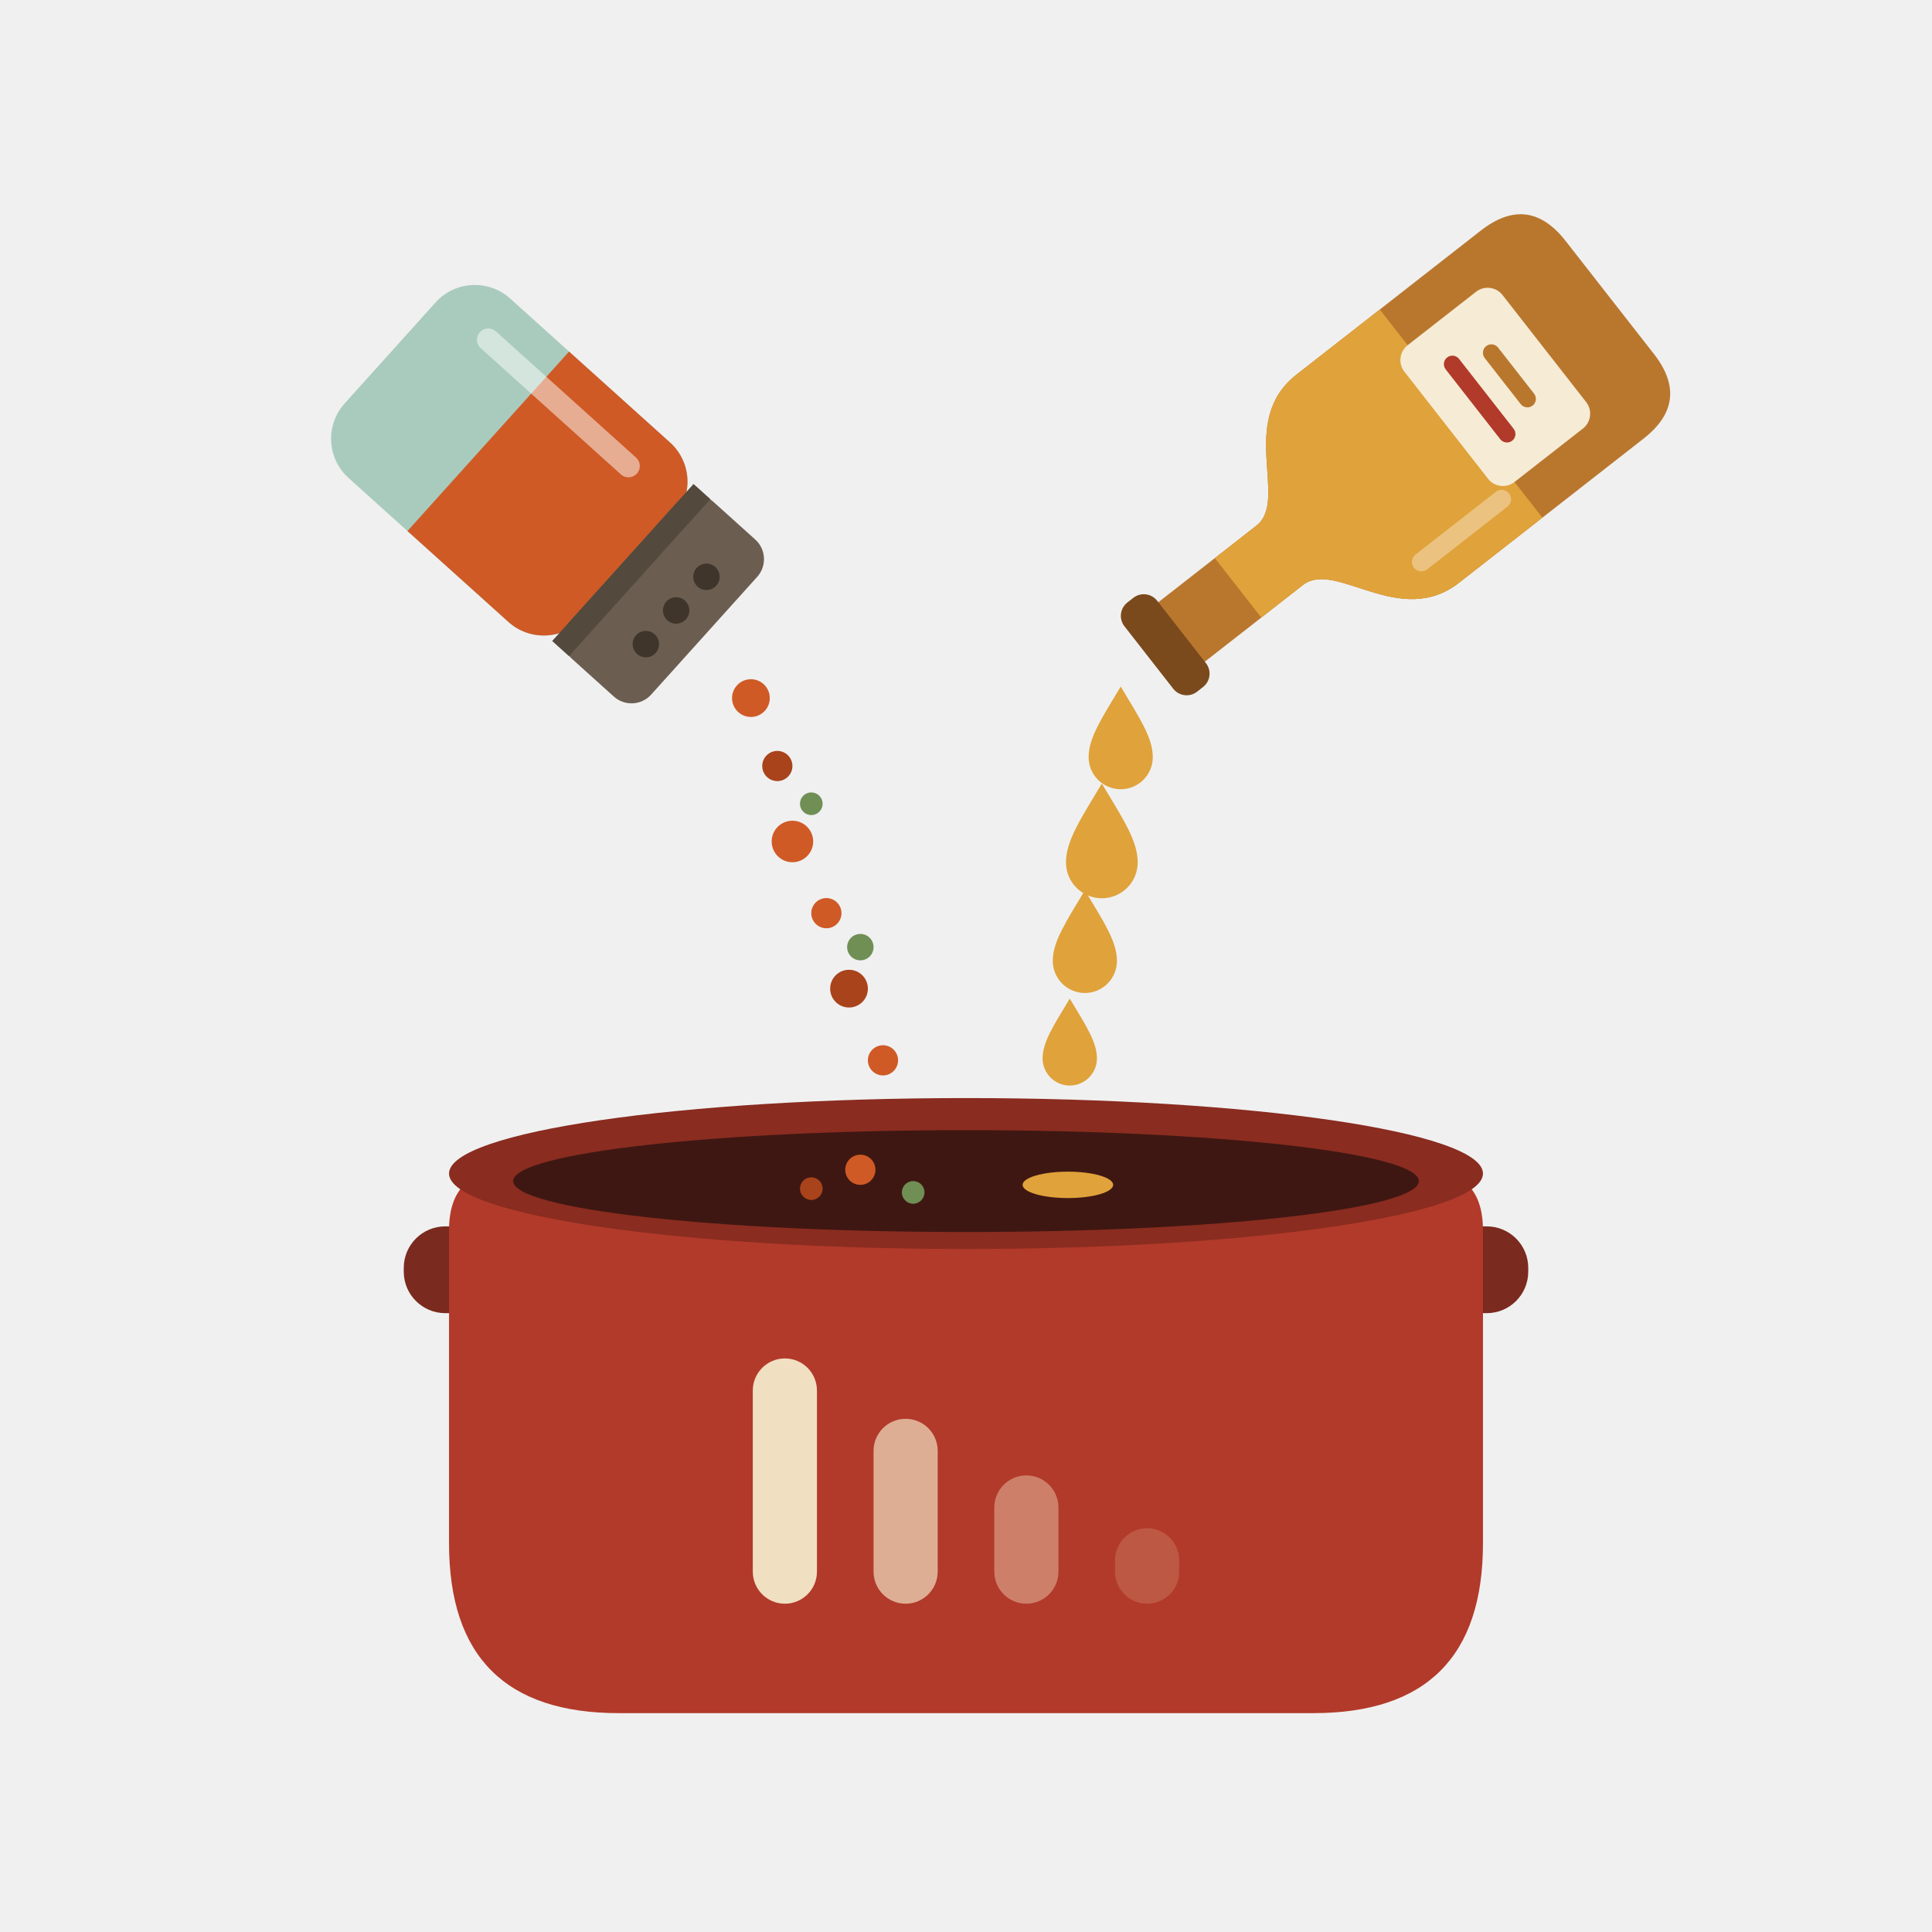
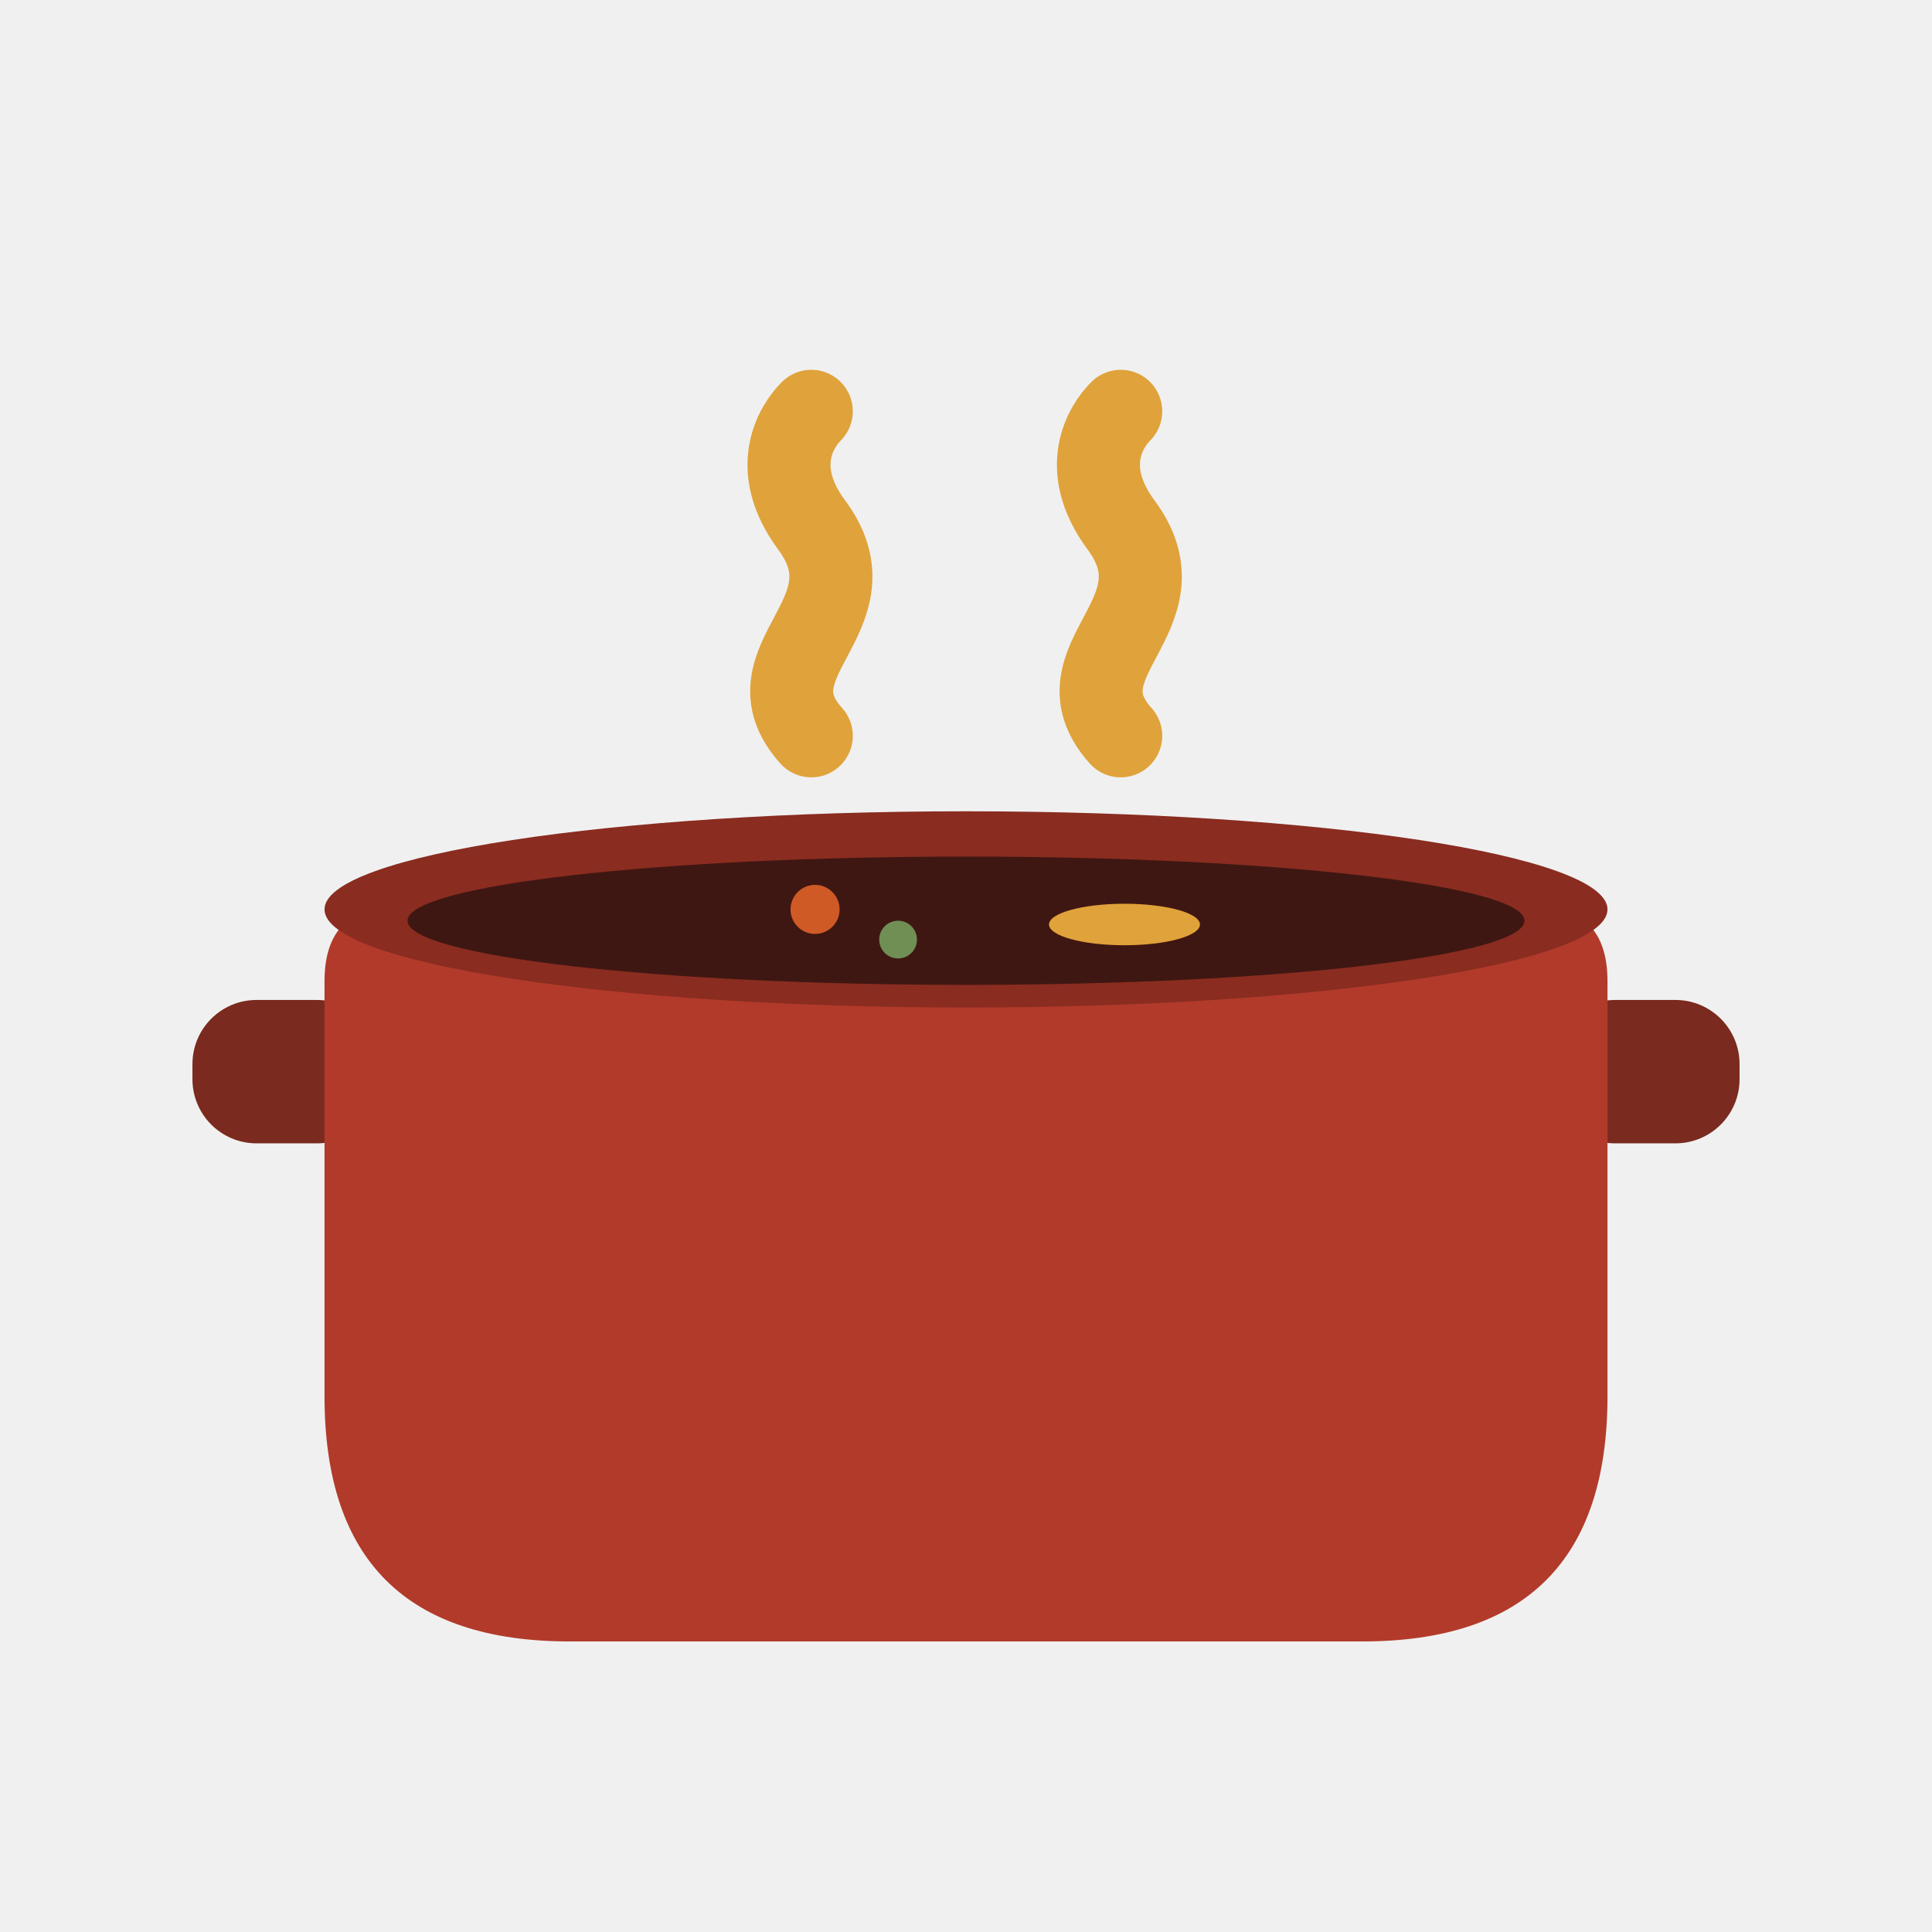
<svg xmlns="http://www.w3.org/2000/svg" viewBox="0 0 1024 1024" width="1024" height="1024">
+   <g id="steam" stroke="#e0a23a" stroke-width="44" stroke-linecap="round" fill="none">
+     <path d="M430 390 c-36 -40 36 -64 0 -112 c-22 -30 -8 -52 0 -60" />
+     <path d="M594 390 c-36 -40 36 -64 0 -112 c-22 -30 -8 -52 0 -60" />
+   </g>
  <g id="pot">
-     <rect x="214" y="650" width="60" height="46" rx="22" fill="#7a2a1e" />
-     <rect x="750" y="650" width="60" height="46" rx="22" fill="#7a2a1e" />
-     <path d="M270 620 H754 Q786 620 786 652 V818 Q786 908 696 908 H328 Q238 908 238 818 V652 Q238 620 270 620 Z" fill="#b23a2a" />
-     <ellipse cx="512" cy="622" rx="274" ry="40" fill="#8a2c20" />
-     <ellipse cx="512" cy="626" rx="240" ry="27" fill="#3f1712" />
-     <rect x="399" y="720" width="34" height="130" rx="17" fill="#f1dfc2" />
-     <rect x="463" y="752" width="34" height="98" rx="17" fill="#deae94" />
-     <rect x="527" y="782" width="34" height="68" rx="17" fill="#cd7f6a" />
-     <rect x="591" y="810" width="34" height="40" rx="17" fill="#bd5845" />
-     <ellipse cx="566" cy="628" rx="24" ry="7" fill="#e0a23a" />
-     <circle cx="456" cy="620" r="8" fill="#cf5a26" />
-     <circle cx="484" cy="632" r="6" fill="#6f8f55" />
-     <circle cx="430" cy="630" r="6" fill="#a9431b" />
-   </g>
-   <g id="spice-stream">
-     <circle cx="398" cy="370" r="10" fill="#cf5a26" />
-     <circle cx="412" cy="406" r="8" fill="#a9431b" />
-     <circle cx="420" cy="446" r="11" fill="#cf5a26" />
-     <circle cx="438" cy="484" r="8" fill="#cf5a26" />
-     <circle cx="450" cy="524" r="10" fill="#a9431b" />
-     <circle cx="468" cy="562" r="8" fill="#cf5a26" />
-     <circle cx="430" cy="426" r="6" fill="#6f8f55" />
-     <circle cx="456" cy="502" r="7" fill="#6f8f55" />
-   </g>
-   <g id="vinegar-drops" fill="#e0a23a">
-     <path transform="translate(594 386) scale(0.85)" d="M0 -26 C 12 -6 20 6 20 18 A20 20 0 1 1 -20 18 C -20 6 -12 -6 0 -26 Z" />
-     <path transform="translate(584 440) scale(0.95)" d="M0 -26 C 12 -6 20 6 20 18 A20 20 0 1 1 -20 18 C -20 6 -12 -6 0 -26 Z" />
-     <path transform="translate(575 494) scale(0.85)" d="M0 -26 C 12 -6 20 6 20 18 A20 20 0 1 1 -20 18 C -20 6 -12 -6 0 -26 Z" />
-     <path transform="translate(567 548) scale(0.72)" d="M0 -26 C 12 -6 20 6 20 18 A20 20 0 1 1 -20 18 C -20 6 -12 -6 0 -26 Z" />
-   </g>
-   <g id="spice-shaker" transform="translate(290 262) rotate(132)">
-     <clipPath id="jar-clip">
-       <rect x="-64" y="-58" width="128" height="170" rx="28" />
-     </clipPath>
-     <rect x="-64" y="-58" width="128" height="170" rx="28" fill="#a9cbbd" />
-     <rect x="-64" y="-58" width="128" height="100" fill="#cf5a26" clip-path="url(#jar-clip)" />
-     <rect x="-46" y="-28" width="12" height="112" rx="6" fill="#ffffff" opacity="0.5" />
-     <rect x="-56" y="-112" width="112" height="58" rx="14" fill="#6b5e50" />
-     <rect x="-56" y="-66" width="112" height="12" fill="#54493d" />
-     <circle cx="-24" cy="-92" r="7" fill="#3f352b" />
-     <circle cx="0" cy="-92" r="7" fill="#3f352b" />
-     <circle cx="24" cy="-92" r="7" fill="#3f352b" />
-   </g>
-   <g id="vinegar-bottle" transform="translate(735 250) rotate(-128)">
-     <clipPath id="bottle-clip">
-       <path d="M -20 -140 V -72 C -20 -50 -70 -46 -70 -6 V 118 Q -70 150 -38 150 H 38 Q 70 150 70 118 V -6 C 70 -46 20 -50 20 -72 V -140 Z" />
-     </clipPath>
-     <path d="M -20 -140 V -72 C -20 -50 -70 -46 -70 -6 V 118 Q -70 150 -38 150 H 38 Q 70 150 70 118 V -6 C 70 -46 20 -50 20 -72 V -140 Z" fill="#b9772e" />
-     <rect x="-70" y="-100" width="140" height="150" fill="#e0a23a" clip-path="url(#bottle-clip)" />
-     <rect x="-54" y="-20" width="10" height="64" rx="5" fill="#ffffff" opacity="0.35" />
-     <rect x="-46" y="40" width="92" height="66" rx="10" fill="#f6ecd6" />
-     <rect x="-28" y="58" width="56" height="9" rx="4.5" fill="#b23a2a" />
-     <rect x="-20" y="78" width="40" height="9" rx="4.5" fill="#b9772e" />
-     <rect x="-30" y="-160" width="60" height="22" rx="9" fill="#7a4a1c" />
+     <rect x="102" y="530" width="100" height="76" rx="34" fill="#7a2a1e" />
+     <rect x="822" y="530" width="100" height="76" rx="34" fill="#7a2a1e" />
+     <path d="M212 480 H812 Q852 480 852 520 V740 Q852 870 722 870 H302 Q172 870 172 740 V520 Q172 480 212 480 Z" fill="#b23a2a" />
+     <ellipse cx="512" cy="482" rx="340" ry="52" fill="#8a2c20" />
+     <ellipse cx="512" cy="488" rx="296" ry="34" fill="#3f1712" />
+     <ellipse cx="596" cy="490" rx="40" ry="11" fill="#e0a23a" />
+     <circle cx="432" cy="482" r="13" fill="#cf5a26" />
+     <circle cx="476" cy="498" r="10" fill="#6f8f55" />
  </g>
</svg>
